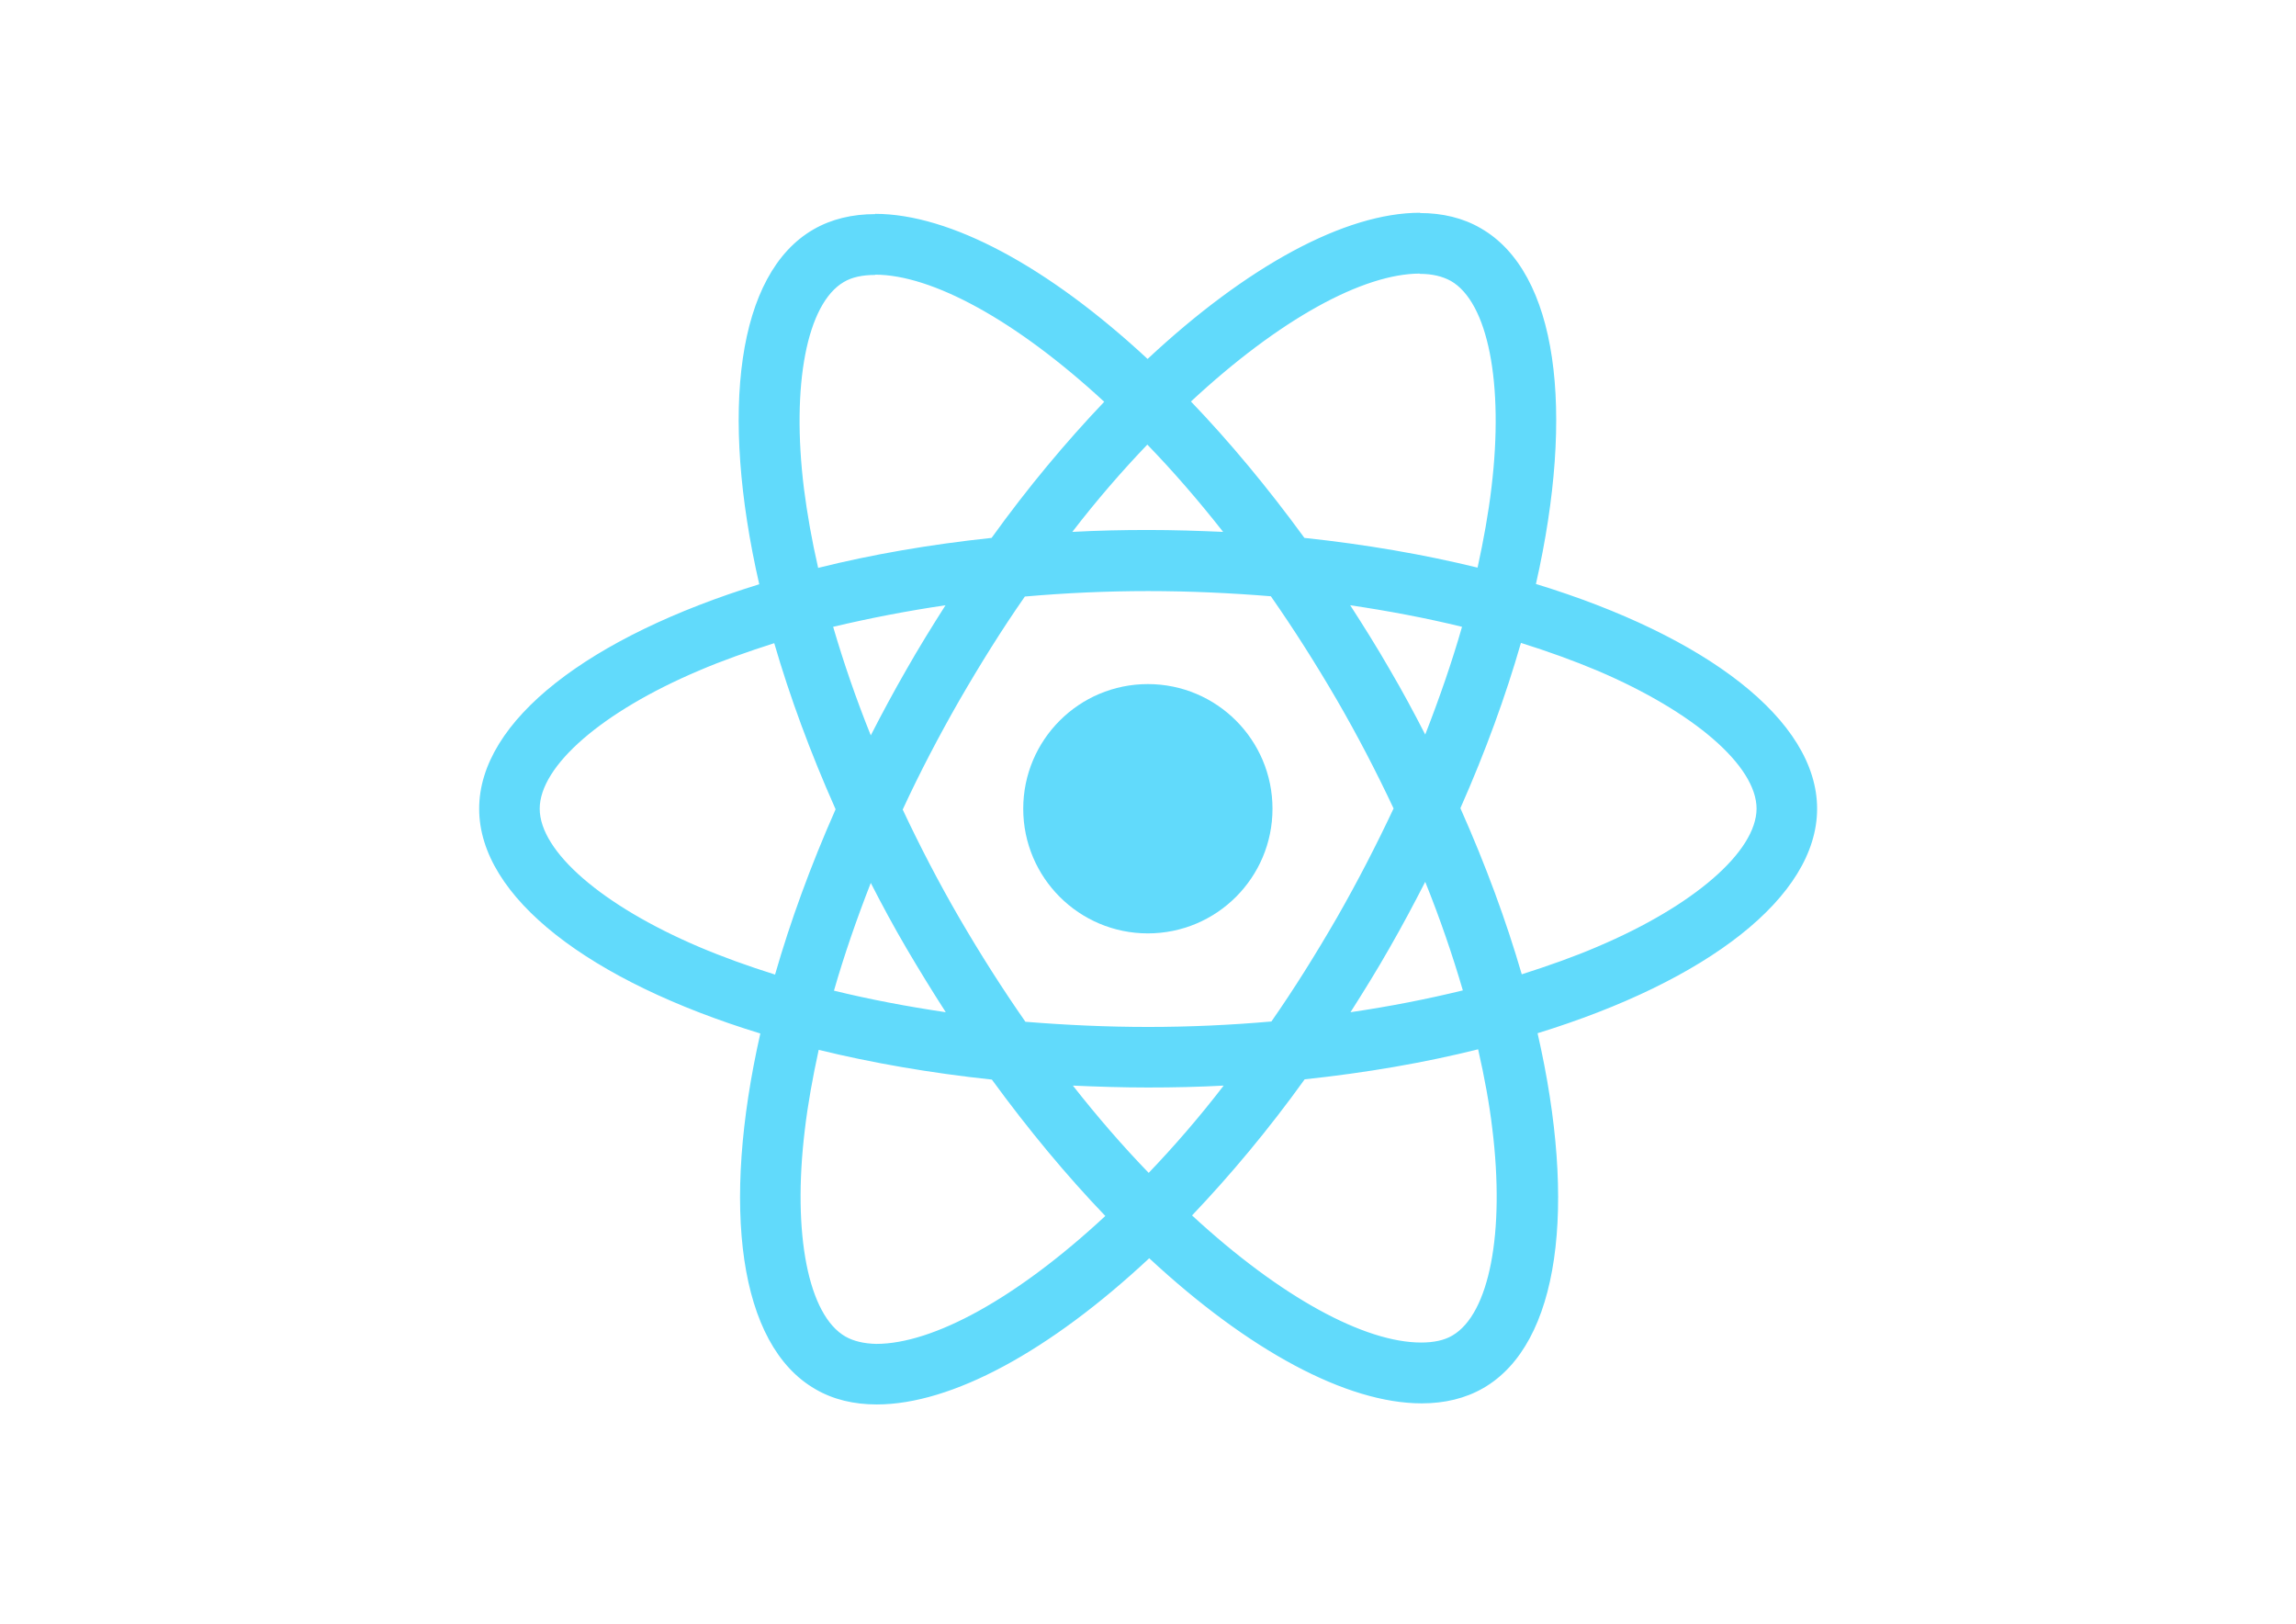
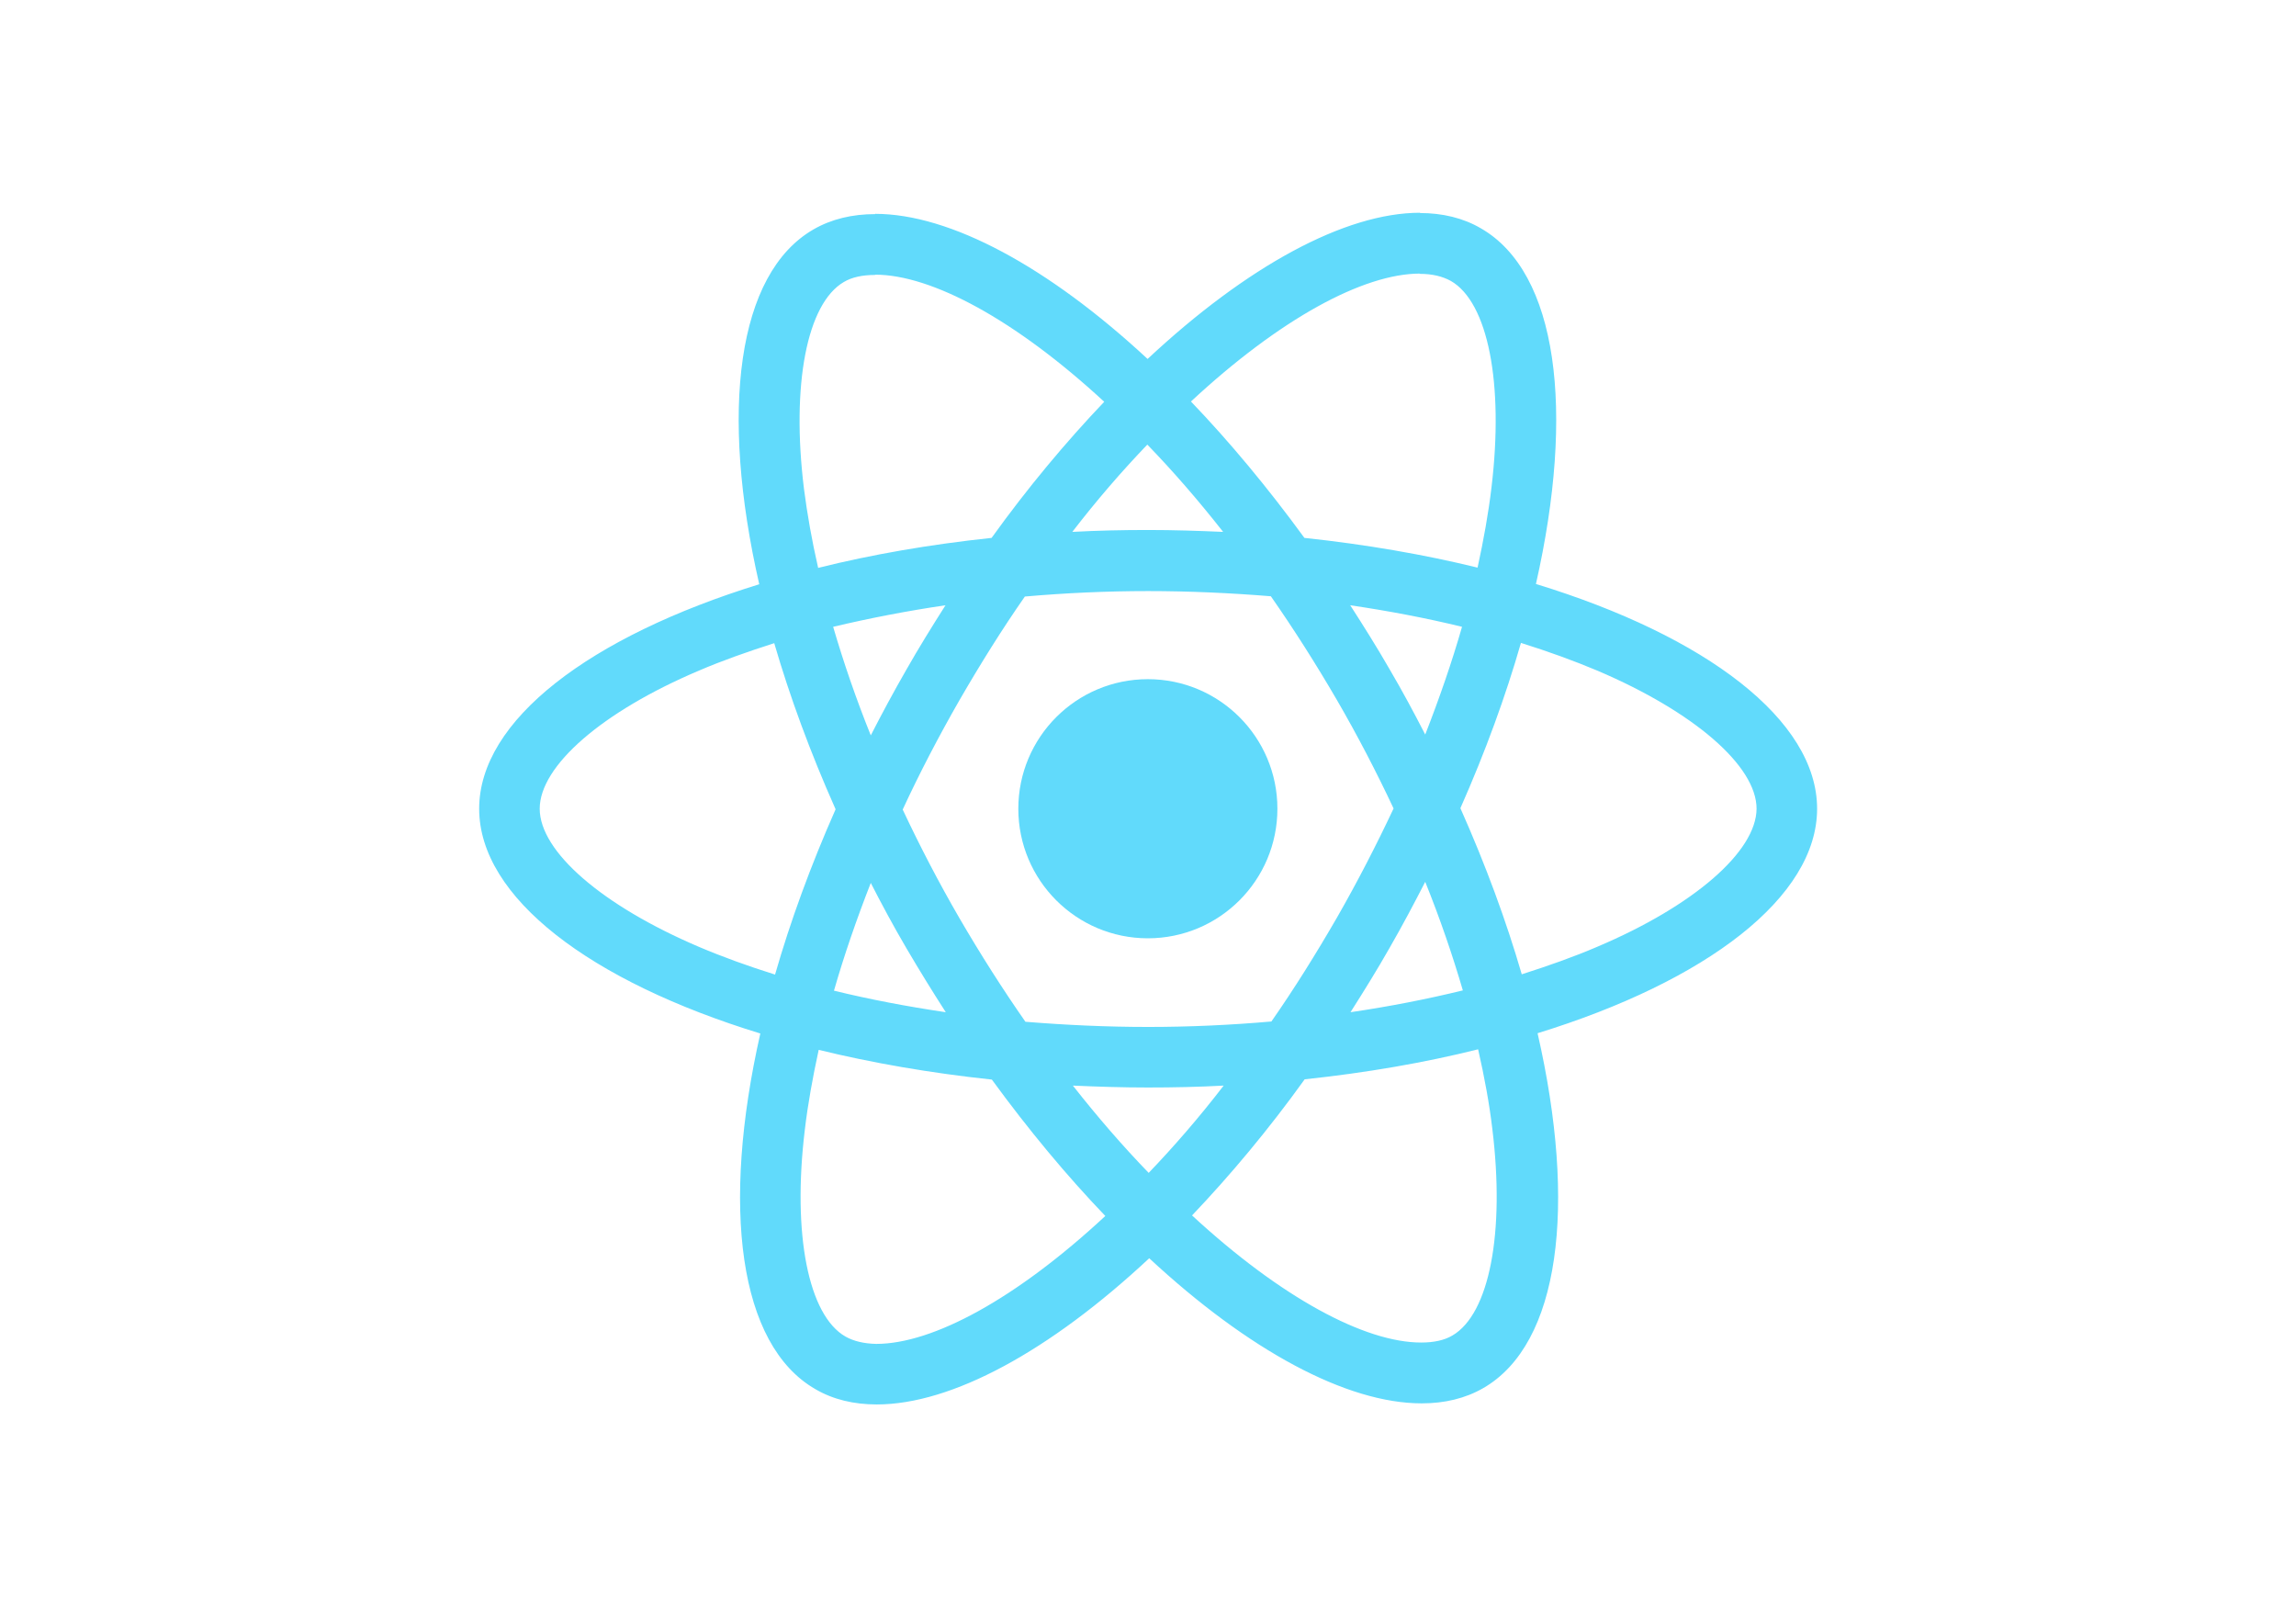
<svg xmlns="http://www.w3.org/2000/svg" viewBox="0 0 841.9 595.3">
  <g fill="#61DAFB">
    <path d="M666.3 296.5c0-32.5-40.7-63.3-103.1-82.4 14.4-63.6 8-114.2-20.2-130.4-6.5-3.8-14.1-5.6-22.4-5.6v22.3c4.6 0 8.3.9 11.4 2.6 13.6 7.8 19.5 37.5 14.9 75.7-1.1 9.4-2.9 19.3-5.1 29.4-19.6-4.8-41-8.5-63.5-10.9-13.5-18.5-27.5-35.3-41.6-50 32.6-30.3 63.2-46.9 84-46.9V78c-27.5 0-63.5 19.6-99.9 53.6-36.4-33.8-72.4-53.2-99.9-53.2v22.3c20.7 0 51.4 16.5 84 46.6-14 14.7-28 31.4-41.3 49.9-22.6 2.4-44 6.1-63.6 11-2.3-10-4-19.7-5.2-29-4.7-38.2 1.1-67.9 14.6-75.8 3-1.8 6.9-2.6 11.5-2.6V78.5c-8.4 0-16 1.8-22.6 5.6-28.1 16.2-34.4 66.7-19.9 130.1-62.2 19.2-102.7 49.9-102.7 82.3 0 32.5 40.7 63.3 103.1 82.4-14.4 63.6-8 114.2 20.2 130.4 6.5 3.8 14.1 5.6 22.5 5.6 27.5 0 63.5-19.6 99.9-53.6 36.4 33.8 72.4 53.2 99.9 53.2 8.4 0 16-1.8 22.6-5.6 28.1-16.2 34.4-66.7 19.9-130.1 62-19.1 102.5-49.9 102.5-82.3zm-130.2-66.7c-3.7 12.9-8.3 26.2-13.5 39.5-4.1-8-8.4-16-13.1-24-4.6-8-9.5-15.8-14.4-23.4 14.2 2.1 27.9 4.7 41 7.9zm-45.8 106.5c-7.8 13.5-15.8 26.3-24.1 38.2-14.9 1.3-30 2-45.2 2-15.1 0-30.2-.7-45-1.9-8.3-11.9-16.4-24.6-24.2-38-7.6-13.1-14.5-26.4-20.8-39.8 6.2-13.4 13.2-26.8 20.7-39.9 7.8-13.5 15.8-26.3 24.1-38.2 14.9-1.3 30-2 45.2-2 15.1 0 30.2.7 45 1.9 8.3 11.9 16.4 24.6 24.2 38 7.6 13.1 14.5 26.4 20.8 39.8-6.3 13.4-13.2 26.8-20.7 39.9zm32.3-13c5.4 13.4 10 26.8 13.8 39.8-13.1 3.2-26.9 5.9-41.2 8 4.9-7.7 9.8-15.6 14.4-23.7 4.6-8 8.9-16.1 13-24.1zM421.2 430c-9.3-9.6-18.6-20.3-27.8-32 9 .4 18.2.7 27.5.7 9.4 0 18.7-.2 27.8-.7-9 11.7-18.3 22.4-27.5 32zm-74.4-58.9c-14.2-2.1-27.9-4.7-41-7.9 3.7-12.9 8.3-26.2 13.5-39.5 4.1 8 8.4 16 13.1 24 4.7 8 9.5 15.8 14.4 23.4zM420.7 163c9.3 9.6 18.6 20.3 27.8 32-9-.4-18.2-.7-27.5-.7-9.4 0-18.7.2-27.8.7 9-11.7 18.3-22.4 27.5-32zm-74 58.9c-4.9 7.7-9.8 15.6-14.4 23.7-4.6 8-8.9 16-13 24-5.4-13.4-10-26.8-13.8-39.8 13.1-3.1 26.9-5.8 41.2-7.9zm-90.5 125.2c-35.4-15.1-58.3-34.9-58.3-50.6 0-15.7 22.9-35.6 58.3-50.6 8.6-3.7 18-7 27.7-10.1 5.7 19.6 13.2 40 22.5 60.9-9.2 20.8-16.6 41.1-22.2 60.6-9.9-3.1-19.3-6.5-28-10.2zM310 490c-13.6-7.8-19.5-37.5-14.9-75.7 1.1-9.4 2.9-19.3 5.1-29.4 19.6 4.8 41 8.5 63.5 10.9 13.5 18.5 27.5 35.3 41.6 50-32.6 30.3-63.2 46.9-84 46.9-4.5-.1-8.3-1-11.3-2.7zm237.2-76.2c4.7 38.2-1.1 67.9-14.6 75.8-3 1.8-6.9 2.6-11.5 2.6-20.7 0-51.4-16.5-84-46.6 14-14.7 28-31.4 41.3-49.9 22.6-2.4 44-6.1 63.6-11 2.3 10.1 4.1 19.8 5.2 29.1zm38.5-66.7c-8.6 3.7-18 7-27.7 10.1-5.7-19.6-13.2-40-22.5-60.9 9.2-20.8 16.6-41.1 22.2-60.6 9.9 3.1 19.3 6.5 28.1 10.2 35.4 15.1 58.3 34.9 58.3 50.6-.1 15.7-23 35.6-58.4 50.6zM320.8 78.4z" />
-     <circle cx="420.9" cy="296.5" r="45.7" />
+     <circle cx="420.9" cy="296.5" r="47.50" />
    <path d="M520.5 78.1z" />
  </g>
</svg>
